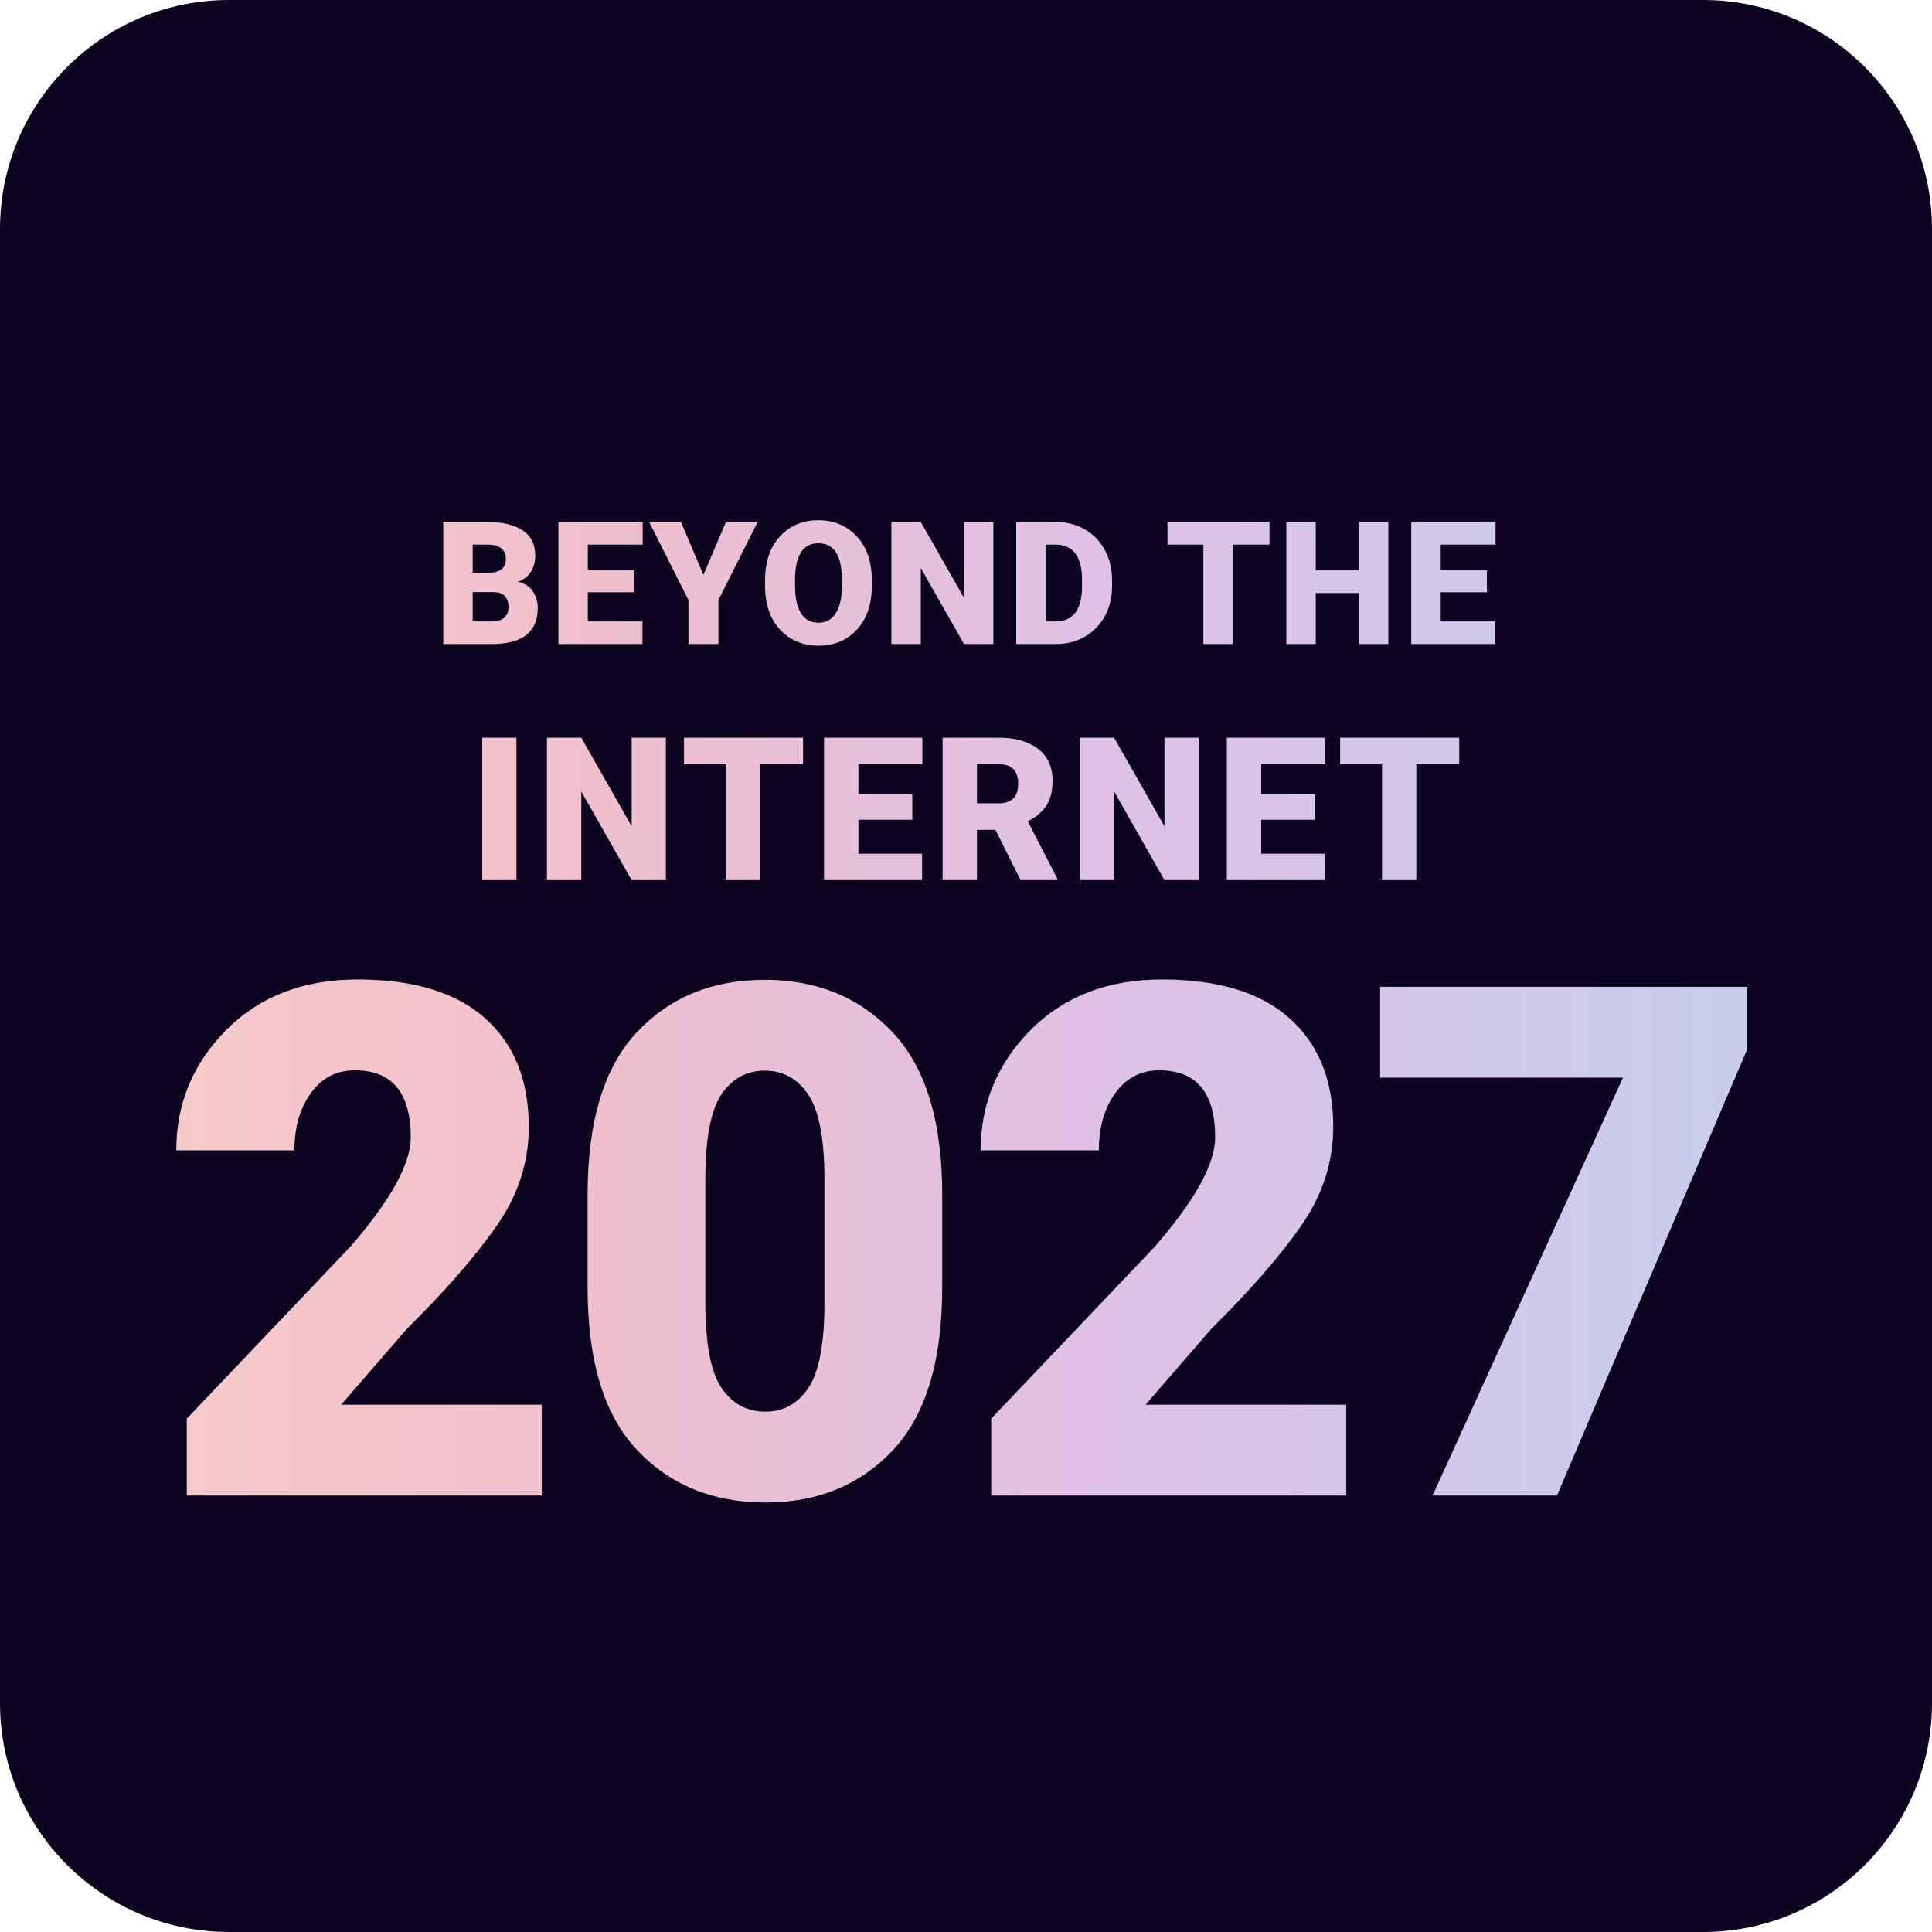
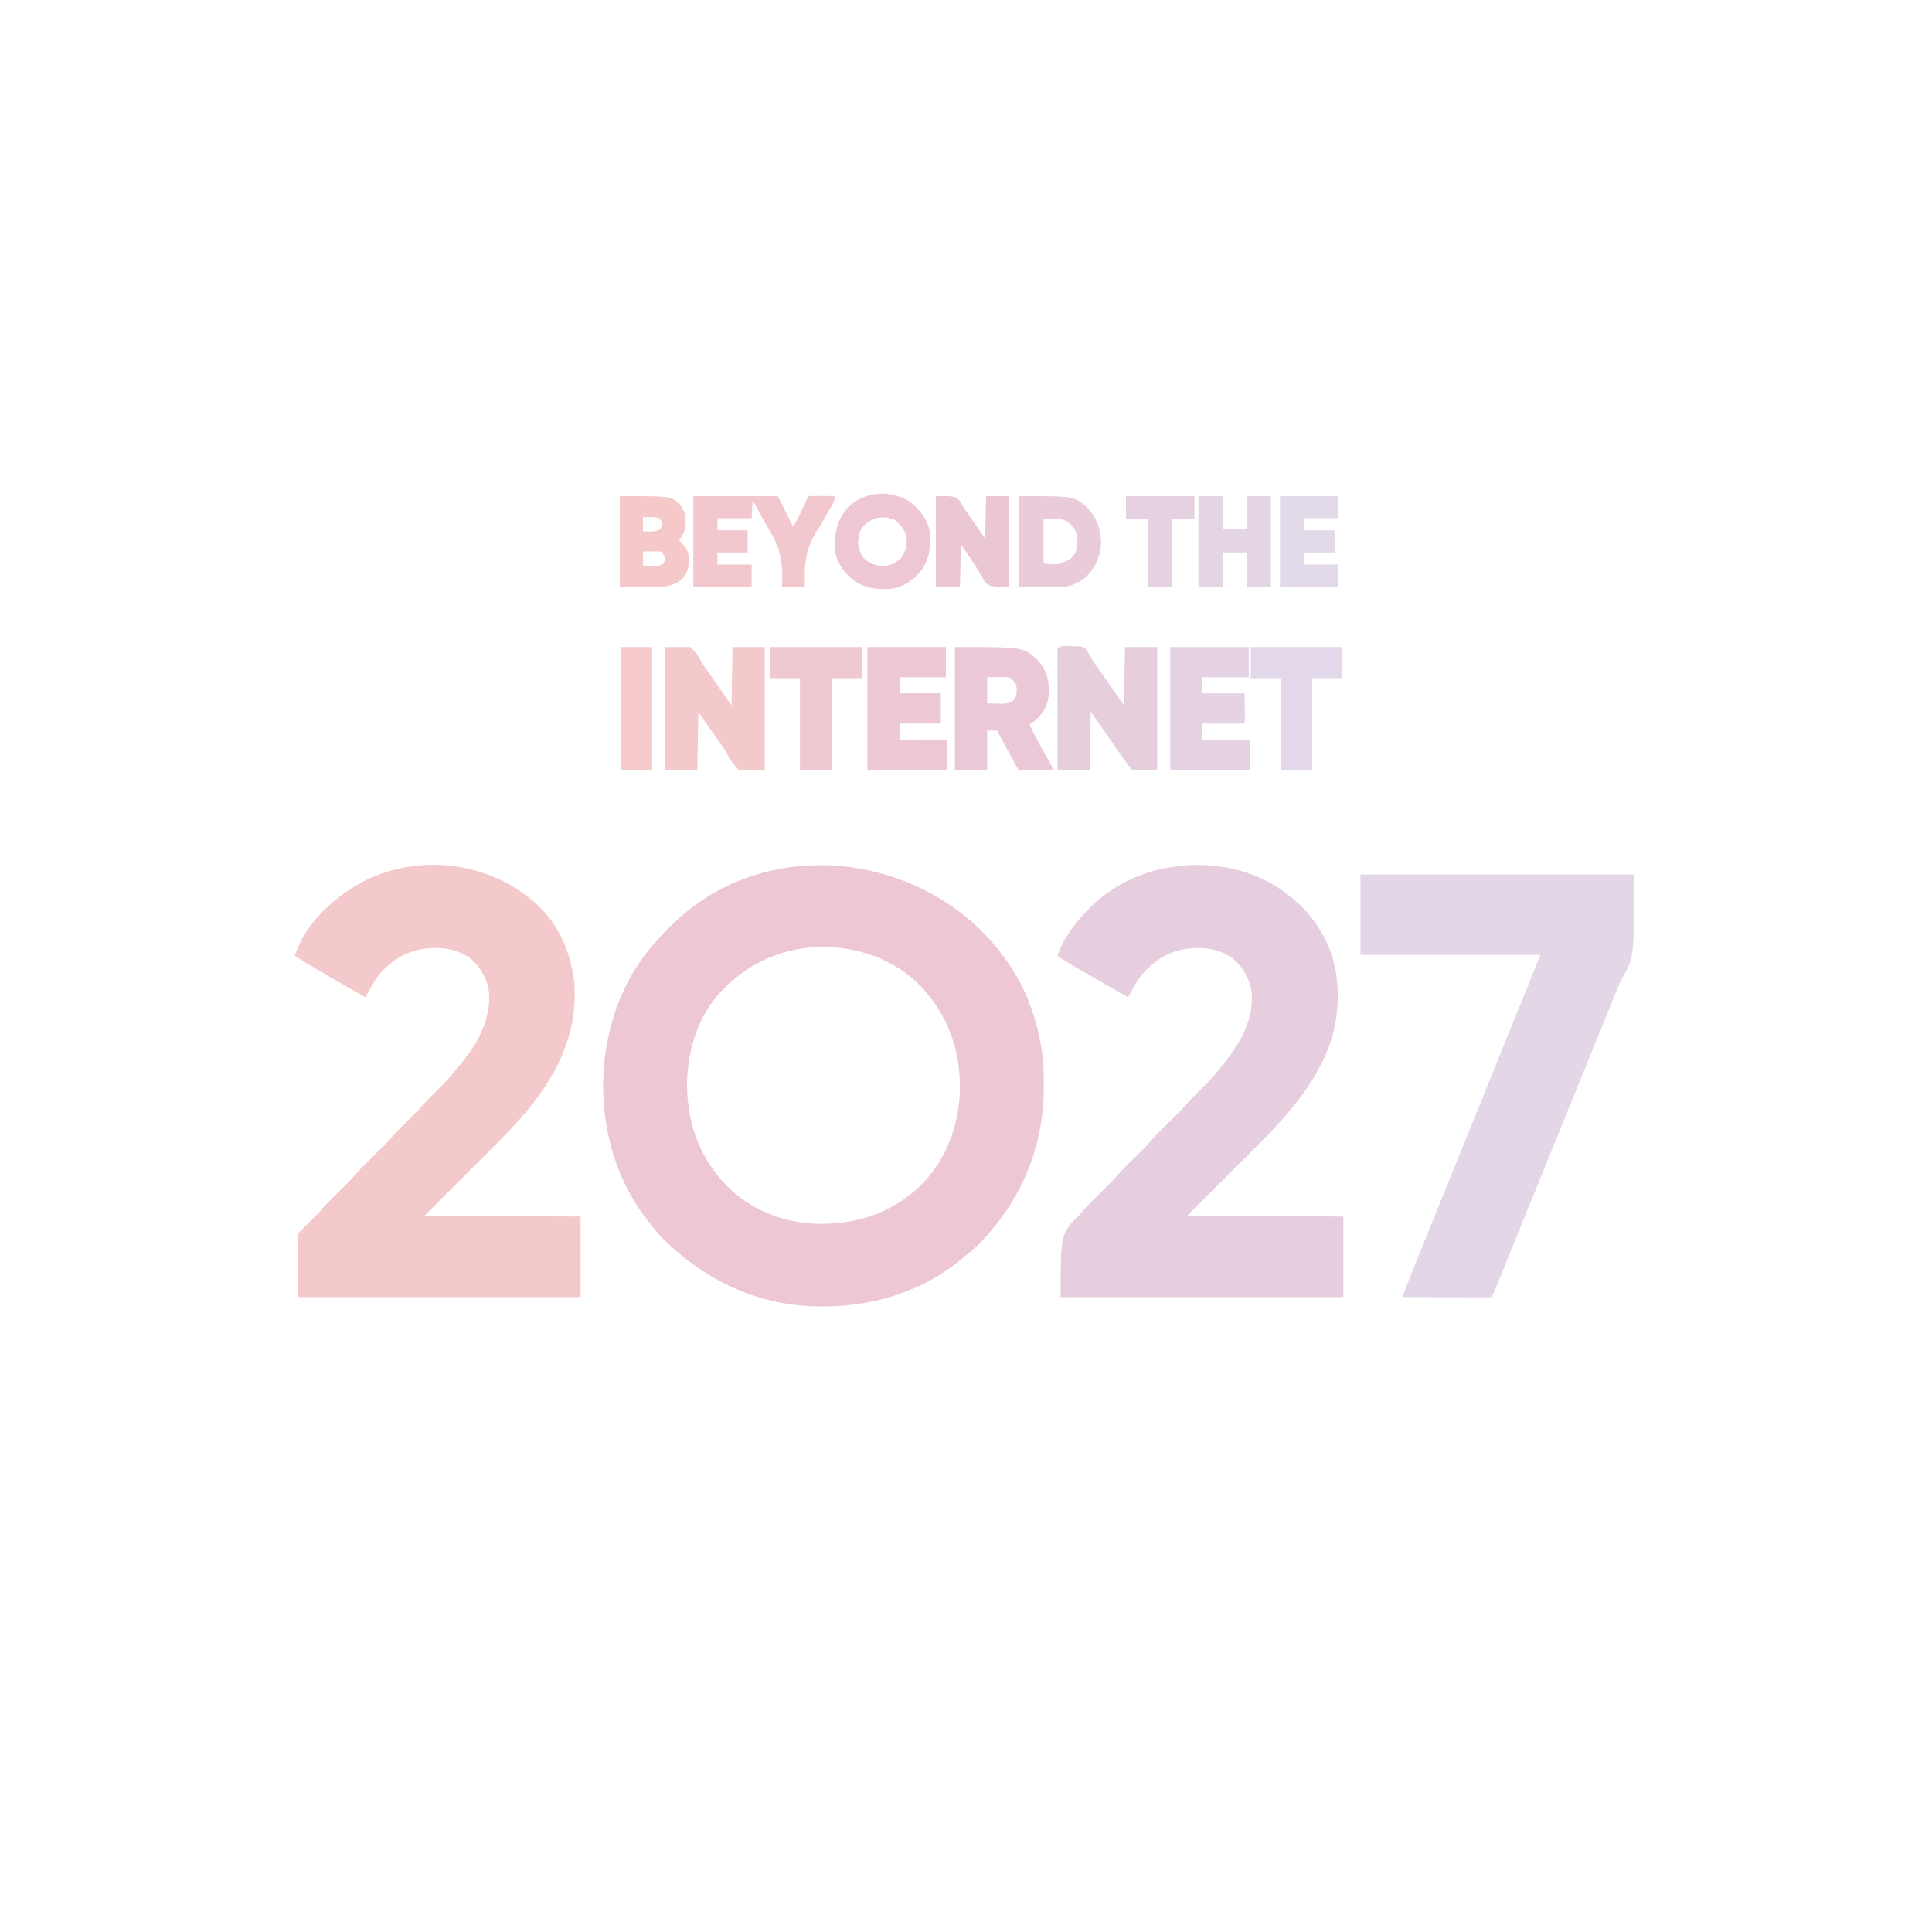
- <svg xmlns="http://www.w3.org/2000/svg" viewBox="0 0 540 540" width="100%" height="100%">
-   <defs>
-     <style>
-       @font-face {
-         font-family: 'SVN-Gilroy';
-         src: url('/fonts/SVN-Gilroy-Black.otf') format('opentype');
-         font-weight: 900;
-         font-style: normal;
-       }
-       .bti-square-text {
-         font-family: 'SVN-Gilroy', -apple-system, BlinkMacSystemFont, "Segoe UI", Roboto, sans-serif;
-         font-weight: 900;
-         fill: url(#btiSquareGradient);
-         text-anchor: middle;
-       }
-     </style>
-     <linearGradient id="btiSquareGradient" gradientUnits="userSpaceOnUse" x1="40" y1="0" x2="500" y2="0">
-       <stop offset="0%" stop-color="#F7CAC9" />
-       <stop offset="28%" stop-color="#EFBFCE" />
-       <stop offset="60%" stop-color="#DEC1E6" />
-       <stop offset="85%" stop-color="#CFCAEC" />
-       <stop offset="100%" stop-color="#C7CEEA" />
-     </linearGradient>
-   </defs>
-   <rect width="540" height="540" rx="64" fill="#0D0420" />
-   <g class="bti-square-text">
-     <text x="270" y="180" font-size="48" letter-spacing="1.2">BEYOND THE</text>
-     <text x="270" y="246" font-size="56" letter-spacing="1.8">INTERNET</text>
-     <text x="270" y="418" font-size="200" letter-spacing="-3.5">2027</text>
-   </g>
+ <svg xmlns="http://www.w3.org/2000/svg" viewBox="0 0 1920 1920" version="1.1" width="1920" height="1920">
+   <path d="M0 0 C10.91 9.97 21.19 20.25 29.98 32.16 C31.24 33.86 32.52 35.55 33.8 37.23 C50.96 60.17 62.14 87.13 68.06 115.06 C68.35 116.43 68.35 116.43 68.65 117.83 C71.67 132.95 72.64 148.1 72.56 163.5 C72.56 164.32 72.56 165.15 72.56 166 C72.31 225.74 49.77 278.56 8.19 321.19 C3.15 326.11 -2.24 330.5 -7.75 334.88 C-8.54 335.53 -9.33 336.19 -10.14 336.86 C-54.86 373.81 -113.35 387.3 -170.38 382.19 C-221.62 376.87 -264.6 354.88 -301.75 319.88 C-302.92 318.78 -302.92 318.78 -304.12 317.67 C-310.74 311.31 -316.23 304.17 -321.75 296.88 C-322.46 295.95 -323.18 295.02 -323.91 294.06 C-358.37 248.09 -370.86 188.05 -363.15 131.55 C-358.12 97.79 -346.74 65.75 -326.75 37.88 C-326.33 37.29 -325.91 36.7 -325.48 36.1 C-319.49 27.83 -312.82 20.23 -305.75 12.88 C-305.13 12.22 -304.51 11.57 -303.88 10.9 C-293.91 0.46 -283.57 -8.82 -271.75 -17.12 C-271.18 -17.53 -270.61 -17.94 -270.02 -18.36 C-191.03 -73.74 -77.41 -66.26 0 0 Z M-240.75 62.88 C-241.57 63.61 -242.39 64.35 -243.23 65.11 C-268.88 89.3 -280.86 124.26 -281.94 158.82 C-282.65 196.86 -271.62 231.6 -245.75 259.88 C-245.01 260.68 -244.27 261.49 -243.51 262.33 C-219.99 286.92 -186.57 300.01 -152.9 301.09 C-114.1 301.89 -79.15 290.76 -50.65 263.87 C-24.45 238.21 -11.7 203.68 -10.75 167.46 C-10.37 128 -23.04 92.73 -50.51 64.05 C-76.39 38.03 -111.73 25.93 -147.91 25.84 C-183.39 26.32 -214.74 38.91 -240.75 62.88 Z " fill="#EDC7D3" transform="translate(964.75,915.125)" />
+   <path d="M0 0 C0.58 0.46 1.16 0.92 1.76 1.39 C14.82 11.8 24.81 23.39 33 38 C33.53 38.92 34.06 39.84 34.61 40.78 C50.69 70.36 51.92 108.78 42.81 140.69 C28.06 189.05 -8.33 225.54 -43.19 260.29 C-44.68 261.78 -46.17 263.27 -47.67 264.76 C-53.11 270.2 -58.55 275.63 -64 281.06 C-76.21 293.25 -88.42 305.44 -101 318 C-24.28 318.49 -24.28 318.49 54 319 C54 345.4 54 371.8 54 399 C-38.73 399 -131.46 399 -227 399 C-227 336 -227 336 -208 317 C-204.54 313.04 -204.54 313.04 -201 309 C-198.9 306.84 -196.8 304.7 -194.66 302.59 C-194.08 302.02 -193.51 301.46 -192.92 300.87 C-190.51 298.48 -188.09 296.09 -185.68 293.7 C-177.86 286.06 -177.86 286.06 -170.5 278 C-164.68 271.16 -158.06 265.01 -151.68 258.7 C-143.88 251.08 -143.88 251.08 -136.53 243.03 C-130.53 235.97 -123.69 229.64 -117.11 223.13 C-108.1 214.24 -108.1 214.24 -99.63 204.85 C-95.57 200.23 -91.05 196.02 -86.67 191.71 C-81.89 186.98 -77.34 182.14 -73 177 C-72.47 176.38 -71.94 175.76 -71.4 175.12 C-52.49 152.66 -34.98 127.65 -37 97 C-38.93 83.21 -45.53 70.67 -56.5 62.03 C-70.91 52.15 -87.49 50.61 -104.43 53.28 C-119 56.23 -130.51 62.53 -141 73 C-141.7 73.69 -142.4 74.38 -143.12 75.09 C-148.21 80.43 -151.74 86.33 -155.24 92.77 C-156.76 95.56 -158.35 98.28 -160 101 C-161.28 100.27 -161.28 100.27 -162.59 99.52 C-168.63 96.07 -174.67 92.62 -180.72 89.18 C-191.98 82.77 -203.22 76.33 -214.38 69.75 C-215.71 68.96 -215.71 68.96 -217.07 68.16 C-221.47 65.56 -225.78 62.89 -230 60 C-228.12 53.44 -225.5 47.89 -221.88 42.12 C-221.15 40.95 -221.15 40.95 -220.4 39.75 C-216.38 33.39 -212.01 27.63 -207 22 C-206.28 21.16 -205.57 20.33 -204.83 19.46 C-195.76 9.06 -185.68 0.37 -174 -7 C-173.41 -7.38 -172.81 -7.75 -172.2 -8.14 C-155.88 -18.26 -137.92 -24.83 -119 -28 C-118.32 -28.12 -117.63 -28.23 -116.93 -28.35 C-76.41 -34.85 -32.22 -26.19 0 0 Z " fill="#E7CEDE" transform="translate(1281,890)" />
+   <path d="M0 0 C0.51 0.43 1.02 0.85 1.55 1.29 C26.09 21.97 39.1 50.85 42.75 82.44 C42.86 84.29 42.94 86.14 43 88 C43.03 88.69 43.05 89.37 43.08 90.08 C44.84 142.56 18.19 186.39 -16.46 223.75 C-26.56 234.55 -36.93 245.06 -47.41 255.5 C-48.92 257.02 -50.43 258.53 -51.94 260.04 C-57.46 265.55 -62.98 271.06 -68.5 276.56 C-80.88 288.92 -93.25 301.27 -106 314 C-29.27 314.49 -29.27 314.49 49 315 C49 341.4 49 367.8 49 395 C-43.73 395 -136.46 395 -232 395 C-232 374.21 -232 353.42 -232 332 C-225.07 325.07 -218.14 318.14 -211 311 C-207.54 307.04 -207.54 307.04 -204 303 C-201.9 300.84 -199.8 298.7 -197.66 296.59 C-197.08 296.02 -196.51 295.46 -195.92 294.87 C-193.51 292.48 -191.09 290.09 -188.68 287.7 C-180.86 280.06 -180.86 280.06 -173.5 272 C-167.68 265.16 -161.06 259.01 -154.68 252.7 C-146.86 245.06 -146.86 245.06 -139.5 237 C-133.68 230.16 -127.06 224.01 -120.68 217.7 C-111.9 209.02 -111.9 209.02 -103.64 199.86 C-100.33 196.11 -96.69 192.68 -93.12 189.19 C-87.41 183.53 -81.94 177.9 -77 171.55 C-74.77 168.71 -72.42 165.99 -70.06 163.25 C-53.02 142.75 -40.3 119.26 -42 92 C-43.89 78.09 -51.25 65.78 -62.34 57.18 C-77.56 47.33 -95.64 46.48 -113 50 C-126.14 53.33 -136.44 59.46 -146 69 C-146.7 69.69 -147.4 70.38 -148.12 71.09 C-153.21 76.43 -156.74 82.33 -160.24 88.77 C-161.76 91.56 -163.34 94.29 -165 97 C-170.69 93.75 -170.69 93.75 -172.58 92.67 C-176.27 90.56 -179.96 88.46 -183.66 86.36 C-193.93 80.52 -204.15 74.59 -214.31 68.56 C-214.89 68.22 -215.46 67.88 -216.06 67.53 C-222.42 63.76 -228.75 59.95 -235 56 C-225.12 23.82 -195.94 -2.42 -167.22 -17.87 C-113.94 -45.43 -45.9 -38.27 0 0 Z " fill="#F4C9CC" transform="translate(528,894)" />
+   <path d="M0 0 C89.76 0 179.52 0 272 0 C272 82.27 272 82.27 260 103.3 C256.63 109.34 254.28 115.84 251.78 122.26 C250.26 126.14 248.68 130 247.11 133.87 C246.45 135.5 245.78 137.14 245.12 138.78 C241.14 148.59 237.13 158.39 233.12 168.19 C226.59 184.18 220.08 200.19 213.61 216.21 C207.39 231.59 201.14 246.95 194.88 262.31 C188.74 277.37 182.6 292.43 176.5 307.5 C169.41 325 162.29 342.49 155.16 359.97 C150.86 370.5 146.58 381.03 142.33 391.57 C141.97 392.45 141.62 393.33 141.26 394.23 C139.63 398.26 138.01 402.29 136.39 406.33 C135.83 407.72 135.27 409.12 134.7 410.51 C134.23 411.7 133.75 412.89 133.25 414.12 C132 417 132 417 130 420 C127.16 420.29 124.54 420.38 121.69 420.34 C120.84 420.34 119.98 420.34 119.09 420.34 C116.25 420.34 113.4 420.32 110.55 420.29 C108.58 420.29 106.61 420.28 104.64 420.28 C99.45 420.27 94.26 420.24 89.07 420.21 C83.77 420.18 78.48 420.16 73.18 420.15 C62.79 420.11 52.39 420.06 42 420 C42.47 418.58 42.93 417.17 43.4 415.75 C43.79 414.57 43.79 414.57 44.19 413.36 C45.41 409.81 46.79 406.33 48.2 402.85 C48.5 402.09 48.8 401.33 49.12 400.54 C50.12 398.05 51.12 395.56 52.12 393.06 C52.84 391.29 53.55 389.51 54.26 387.74 C61.8 368.97 69.39 350.23 76.99 331.5 C78.6 327.53 80.2 323.57 81.81 319.61 C83.65 315.06 85.5 310.51 87.34 305.96 C92.02 294.41 96.7 282.86 101.38 271.31 C101.91 270 101.91 270 102.45 268.67 C104.96 262.44 107.48 256.22 110 250 C112.87 242.9 115.75 235.79 118.62 228.69 C118.98 227.81 119.33 226.94 119.7 226.04 C124.93 213.1 130.17 200.17 135.42 187.23 C140.05 175.81 144.68 164.38 149.31 152.95 C150.37 150.33 151.43 147.7 152.49 145.08 C155.85 136.79 159.2 128.5 162.56 120.2 C164.12 116.34 165.68 112.47 167.25 108.61 C167.99 106.76 168.74 104.92 169.48 103.07 C170.52 100.51 171.55 97.95 172.59 95.39 C172.89 94.65 173.19 93.9 173.5 93.12 C173.79 92.42 174.07 91.71 174.37 90.98 C174.61 90.38 174.86 89.78 175.11 89.15 C176.38 86.09 177.69 83.05 179 80 C119.93 80 60.86 80 0 80 C0 53.6 0 27.2 0 0 Z " fill="#E3D6E7" transform="translate(1352,869)" />
+   <path d="M0 0 C8.25 0 16.5 0 25 0 C31.76 6.76 31.76 6.76 33.42 10.21 C36.38 15.9 40.1 20.98 43.81 26.19 C45.05 27.97 46.29 29.76 47.52 31.54 C53.65 40.38 59.83 49.19 66 58 C66.33 38.86 66.66 19.72 67 0 C77.56 0 88.12 0 99 0 C99 40.26 99 80.52 99 122 C90.42 122 81.84 122 73 122 C64.76 112.57 64.76 112.57 62.72 108.28 C60.24 103.35 57.33 99 54.06 94.56 C53.09 93.19 52.11 91.82 51.14 90.44 C50.64 89.74 50.14 89.03 49.63 88.31 C45.88 83 42.17 77.66 38.46 72.33 C37.89 71.52 37.32 70.71 36.74 69.88 C36.23 69.15 35.73 68.43 35.21 67.68 C34.11 66.05 34.11 66.05 33 65 C32.67 83.81 32.34 102.62 32 122 C21.44 122 10.88 122 0 122 C0 81.74 0 41.48 0 0 Z " fill="#F3C9CC" transform="translate(661,643)" />
+   <path d="M0 0 C8.17 0.25 8.17 0.25 12.16 2.71 C14.03 5.26 15.52 7.84 16.94 10.66 C19.48 15.31 22.75 19.53 25.82 23.84 C27.2 25.83 28.59 27.83 29.96 29.83 C34.55 36.45 39.17 43.04 43.79 49.64 C44.61 50.8 44.61 50.8 45.44 51.98 C45.91 52.66 46.39 53.33 46.87 54.03 C47.98 55.62 49.06 57.23 50.13 58.84 C50.46 39.7 50.79 20.56 51.13 0.84 C61.69 0.84 72.25 0.84 83.13 0.84 C83.13 41.1 83.13 81.36 83.13 122.84 C74.88 122.84 66.63 122.84 58.13 122.84 C50.26 112.72 50.26 112.72 47.37 108.53 C46.73 107.61 46.09 106.69 45.44 105.74 C44.78 104.78 44.12 103.83 43.45 102.84 C42.04 100.81 40.63 98.77 39.22 96.74 C38.53 95.74 37.84 94.75 37.13 93.72 C33.83 88.96 30.48 84.23 27.11 79.51 C23.69 74.68 20.42 69.78 17.13 64.84 C16.8 83.98 16.47 103.12 16.13 122.84 C5.57 122.84 -4.99 122.84 -15.87 122.84 C-15.89 107.08 -15.91 91.32 -15.92 75.56 C-15.92 68.25 -15.93 60.93 -15.94 53.61 C-15.95 47.24 -15.96 40.86 -15.96 34.49 C-15.96 31.11 -15.97 27.73 -15.97 24.36 C-15.98 20.59 -15.98 16.83 -15.98 13.06 C-15.99 11.37 -15.99 11.37 -15.99 9.65 C-15.99 8.63 -15.99 7.61 -15.99 6.56 C-15.99 5.66 -15.99 4.77 -15.99 3.85 C-15.64 -1.83 -4.25 0.04 0 0 Z " fill="#E7CEDD" transform="translate(1066.867,642.158)" />
+   <path d="M0 0 C68.44 0 68.44 0 82.25 13.09 C91.42 23.1 93.8 33.63 93.34 46.87 C92.73 56.48 88.64 64.14 82 71 C79.44 73.17 76.8 75.15 74 77 C79.56 88.6 85.73 99.84 92.07 111.03 C93.03 112.73 93.03 112.73 94 114.46 C94.58 115.48 95.15 116.5 95.75 117.55 C97 120 97 120 97 122 C85.78 122 74.56 122 63 122 C59.79 116.07 56.57 110.13 53.36 104.2 C51.44 100.66 49.52 97.11 47.58 93.58 C46.64 91.87 46.64 91.87 45.69 90.12 C45.16 89.16 44.62 88.19 44.07 87.2 C43 85 43 85 43 83 C39.37 83 35.74 83 32 83 C32 95.87 32 108.74 32 122 C21.44 122 10.88 122 0 122 C0 81.74 0 41.48 0 0 Z M32 30 C32 38.58 32 47.16 32 56 C35.34 56.08 38.68 56.16 42.12 56.25 C43.69 56.3 43.69 56.3 45.28 56.36 C51.01 56.43 54.58 56.04 59 52 C61.92 47.79 61.64 42.92 61 38 C58.94 33.88 57.26 31.68 53 30 C50.59 29.73 50.59 29.73 48.02 29.8 C47.17 29.81 46.33 29.81 45.46 29.82 C44.4 29.84 43.34 29.86 42.25 29.88 C38.87 29.92 35.49 29.96 32 30 Z " fill="#EAC8D7" transform="translate(949,643)" />
+   <path d="M0 0 C25.74 0 51.48 0 78 0 C78 9.9 78 19.8 78 30 C62.82 30 47.64 30 32 30 C32 35.28 32 40.56 32 46 C45.86 46 59.72 46 74 46 C74.02 50.76 74.04 55.53 74.06 60.44 C74.07 61.94 74.08 63.45 74.09 65 C74.09 66.17 74.1 67.35 74.1 68.56 C74.1 69.77 74.11 70.98 74.11 72.22 C74 75 74 75 73 76 C69.97 76.09 66.96 76.12 63.93 76.1 C63.02 76.1 62.12 76.09 61.18 76.09 C58.27 76.09 55.35 76.08 52.44 76.06 C50.47 76.06 48.5 76.05 46.53 76.05 C41.68 76.04 36.84 76.02 32 76 C32 81.28 32 86.56 32 92 C33.39 91.99 34.78 91.99 36.21 91.98 C41.34 91.97 46.47 91.95 51.6 91.95 C53.82 91.94 56.05 91.93 58.27 91.92 C61.46 91.91 64.65 91.91 67.84 91.9 C69.34 91.89 69.34 91.89 70.87 91.89 C72.25 91.89 72.25 91.89 73.66 91.89 C74.48 91.88 75.29 91.88 76.13 91.88 C78 92 78 92 79 93 C79 102.57 79 112.14 79 122 C52.93 122 26.86 122 0 122 C0 81.74 0 41.48 0 0 Z " fill="#E5D3E3" transform="translate(1163,643)" />
+   <path d="M0 0 C25.74 0 51.48 0 78 0 C78 9.9 78 19.8 78 30 C62.82 30 47.64 30 32 30 C32 35.28 32 40.56 32 46 C45.53 46 59.06 46 73 46 C73 55.9 73 65.8 73 76 C59.47 76 45.94 76 32 76 C32 81.28 32 86.56 32 92 C33.39 91.99 34.78 91.99 36.21 91.98 C41.34 91.97 46.47 91.95 51.6 91.95 C53.82 91.94 56.05 91.93 58.27 91.92 C61.46 91.91 64.65 91.91 67.84 91.9 C69.34 91.89 69.34 91.89 70.87 91.89 C72.25 91.89 72.25 91.89 73.66 91.89 C74.48 91.88 75.29 91.88 76.13 91.88 C78 92 78 92 79 93 C79 102.57 79 112.14 79 122 C52.93 122 26.86 122 0 122 C0 81.74 0 41.48 0 0 Z " fill="#EDC7D3" transform="translate(862,643)" />
+   <path d="M0 0 C27.72 0 55.44 0 84 0 C89 10 94 20 99 30 C101.49 26.91 103.19 23.76 104.88 20.18 C105.41 19.07 105.94 17.95 106.48 16.81 C107.29 15.08 107.29 15.08 108.12 13.31 C109.21 11.02 110.29 8.72 111.38 6.43 C111.86 5.41 112.34 4.39 112.83 3.34 C114 1 114 1 115 0 C116.93 -0.09 118.86 -0.11 120.79 -0.1 C121.95 -0.09 123.12 -0.09 124.33 -0.09 C125.56 -0.08 126.79 -0.07 128.06 -0.06 C129.92 -0.06 129.92 -0.06 131.81 -0.05 C134.87 -0.04 137.94 -0.02 141 0 C140.42 3.66 139.45 6.35 137.59 9.54 C137.08 10.41 136.57 11.29 136.05 12.19 C135.5 13.14 134.94 14.09 134.38 15.06 C133.2 17.15 132.03 19.24 130.85 21.33 C128.3 25.82 125.62 30.19 122.84 34.55 C111.36 53.19 109.97 68.41 111 90 C103.41 90 95.82 90 88 90 C88.17 86.84 88.17 86.84 88.34 83.62 C89.1 61.95 84.57 47.64 73.12 29.44 C69.82 24.15 66.93 18.63 64 13.12 C63.02 11.33 62.04 9.55 61.06 7.76 C60.38 6.52 59.7 5.28 59 4 C58.67 9.94 58.34 15.88 58 22 C46.78 22 35.56 22 24 22 C24 25.96 24 29.92 24 34 C33.9 34 43.8 34 54 34 C54 41.26 54 48.52 54 56 C44.1 56 34.2 56 24 56 C24 59.96 24 63.92 24 68 C35.22 68 46.44 68 58 68 C58 75.26 58 82.52 58 90 C38.86 90 19.72 90 0 90 C0 60.3 0 30.6 0 0 Z " fill="#F2C8CE" transform="translate(689,493)" />
+   <path d="M0 0 C30.36 0 60.72 0 92 0 C92 10.23 92 20.46 92 31 C82.1 31 72.2 31 62 31 C62 61.03 62 91.06 62 122 C51.44 122 40.88 122 30 122 C30 91.97 30 61.94 30 31 C20.1 31 10.2 31 0 31 C0 20.77 0 10.54 0 0 Z " fill="#F0C8D0" transform="translate(765,643)" />
+   <path d="M0 0 C30.03 0 60.06 0 91 0 C91 10.23 91 20.46 91 31 C81.1 31 71.2 31 61 31 C61 61.03 61 91.06 61 122 C50.77 122 40.54 122 30 122 C30 91.97 30 61.94 30 31 C20.1 31 10.2 31 0 31 C0 20.77 0 10.54 0 0 Z " fill="#E3D8E9" transform="translate(1243,643)" />
+   <path d="M0 0 C8.81 7.2 15.63 16.67 18 28 C19.24 42.69 18.09 55.6 8.98 67.68 C1.21 76.79 -9.01 84.01 -21.24 85.22 C-36.54 85.95 -48.99 84.26 -61 74 C-69.06 66.57 -75.24 57.08 -76.18 45.88 C-76.56 31.66 -75.5 20.86 -67 9 C-66.28 7.99 -65.56 6.98 -64.81 5.94 C-48.85 -12.37 -19.02 -14.33 0 0 Z M-47.34 22.17 C-51.68 26.95 -52.77 32.01 -53.25 38.25 C-52.82 44.65 -51.12 50.85 -46.63 55.65 C-40.59 60.66 -34.41 62.76 -26.61 62.36 C-19.81 61.43 -14.85 58.96 -10 54 C-5.83 47.31 -3.87 40.75 -5.43 32.83 C-7.47 25.55 -11.6 20.4 -17.75 16.06 C-29.21 12.32 -38.56 13.87 -47.34 22.17 Z " fill="#EEC7D2" transform="translate(906,500)" />
+   <path d="M0 0 C19 0 19 0 23.69 4.56 C24.71 6.28 25.72 8.01 26.69 9.76 C29.56 14.65 32.98 19.19 36.25 23.81 C38.21 26.63 40.16 29.46 42.11 32.28 C44.38 35.54 46.69 38.77 49 42 C49.33 28.14 49.66 14.28 50 0 C57.59 0 65.18 0 73 0 C73 29.7 73 59.4 73 90 C54 90 54 90 49.1 85.64 C47.87 83.69 46.72 81.71 45.62 79.69 C44.34 77.59 43.05 75.48 41.76 73.38 C41.14 72.32 40.52 71.25 39.88 70.16 C36.99 65.3 33.74 60.7 30.5 56.06 C28.68 53.4 26.87 50.74 25 48 C24.67 61.86 24.34 75.72 24 90 C16.08 90 8.16 90 0 90 C0 60.3 0 30.6 0 0 Z " fill="#EBC7D6" transform="translate(930,493)" />
+   <path d="M0 0 C55.07 0 55.07 0 68 12 C77.33 22.37 81.4 34.17 81.21 48.01 C80.3 60.9 74.94 72.13 65.57 80.99 C58.77 86.31 50.94 90.14 42.23 90.11 C41.28 90.11 40.32 90.11 39.34 90.11 C37.85 90.11 37.85 90.11 36.33 90.1 C35.41 90.1 34.49 90.1 33.54 90.09 C30.11 90.09 26.68 90.08 23.25 90.06 C15.58 90.04 7.9 90.02 0 90 C0 60.3 0 30.6 0 0 Z M24 23 C24 37.52 24 52.04 24 67 C39.48 68.4 39.48 68.4 51.08 62.06 C51.65 61.38 52.22 60.7 52.81 60 C53.4 59.32 53.98 58.64 54.58 57.94 C58.62 52.42 57.48 44.51 57 38 C55.42 32 52 28.47 47 25 C40.11 21.89 40.11 21.89 24 23 Z " fill="#E9CBDA" transform="translate(1013,493)" />
+   <path d="M0 0 C51 0 51 0 59.56 8.33 C65.17 14.83 65.62 20.92 65.4 29.42 C64.73 35.42 62.31 39.03 59 44 C59.48 44.53 59.96 45.06 60.46 45.61 C61.09 46.32 61.72 47.02 62.38 47.75 C63 48.45 63.63 49.14 64.27 49.86 C69.36 56.17 68.63 63.26 68 71 C66.4 77.81 62.79 82.23 57 86 C49.89 89.68 43.66 90.56 35.74 90.39 C34.83 90.39 33.91 90.38 32.97 90.38 C29.61 90.36 26.24 90.3 22.88 90.25 C15.33 90.17 7.78 90.09 0 90 C0 60.3 0 30.6 0 0 Z M23 21 C23 25.62 23 30.24 23 35 C25.82 35.06 25.82 35.06 28.69 35.12 C29.74 35.15 30.8 35.17 31.89 35.2 C35.07 35 37.19 34.49 40 33 C41.67 30.24 41.67 30.24 42 27 C40.95 24.14 40.95 24.14 39 22 C33.84 20.28 28.41 20.95 23 21 Z M23 55 C23 59.62 23 64.24 23 69 C25.75 69.08 28.5 69.14 31.25 69.19 C32.03 69.21 32.8 69.24 33.61 69.26 C38.24 69.33 38.24 69.33 42.49 67.64 C44.55 65.41 44.93 64.03 45 61 C43.86 58.72 42.81 56.81 41 55 C39.66 54.91 38.31 54.89 36.96 54.9 C36.16 54.91 35.35 54.91 34.51 54.91 C33.66 54.92 32.81 54.93 31.94 54.94 C31.08 54.94 30.23 54.95 29.35 54.95 C27.23 54.96 25.12 54.98 23 55 Z " fill="#F5C9CA" transform="translate(616,493)" />
+   <path d="M0 0 C7.92 0 15.84 0 24 0 C24 10.89 24 21.78 24 33 C31.92 33 39.84 33 48 33 C48 22.11 48 11.22 48 0 C55.92 0 63.84 0 72 0 C72 29.7 72 59.4 72 90 C64.08 90 56.16 90 48 90 C48 78.78 48 67.56 48 56 C40.08 56 32.16 56 24 56 C24 67.22 24 78.44 24 90 C16.08 90 8.16 90 0 90 C0 60.3 0 30.6 0 0 Z " fill="#E4D5E5" transform="translate(1191,493)" />
+   <path d="M0 0 C19.14 0 38.28 0 58 0 C58 7.26 58 14.52 58 22 C46.78 22 35.56 22 24 22 C24 25.96 24 29.92 24 34 C34.23 34 44.46 34 55 34 C55 41.26 55 48.52 55 56 C44.77 56 34.54 56 24 56 C24 59.96 24 63.92 24 68 C35.22 68 46.44 68 58 68 C58 75.26 58 82.52 58 90 C38.86 90 19.72 90 0 90 C0 60.3 0 30.6 0 0 Z " fill="#E2D9E9" transform="translate(1272,493)" />
+   <path d="M0 0 C10.23 0 20.46 0 31 0 C31 40.26 31 80.52 31 122 C20.77 122 10.54 122 0 122 C0 81.74 0 41.48 0 0 Z " fill="#F6C9CA" transform="translate(617,643)" />
+   <path d="M0 0 C22.44 0 44.88 0 68 0 C68 7.59 68 15.18 68 23 C60.74 23 53.48 23 46 23 C46 45.11 46 67.22 46 90 C38.08 90 30.16 90 22 90 C22 67.89 22 45.78 22 23 C14.74 23 7.48 23 0 23 C0 15.41 0 7.82 0 0 Z " fill="#E6D1E1" transform="translate(1119,493)" />
</svg>
